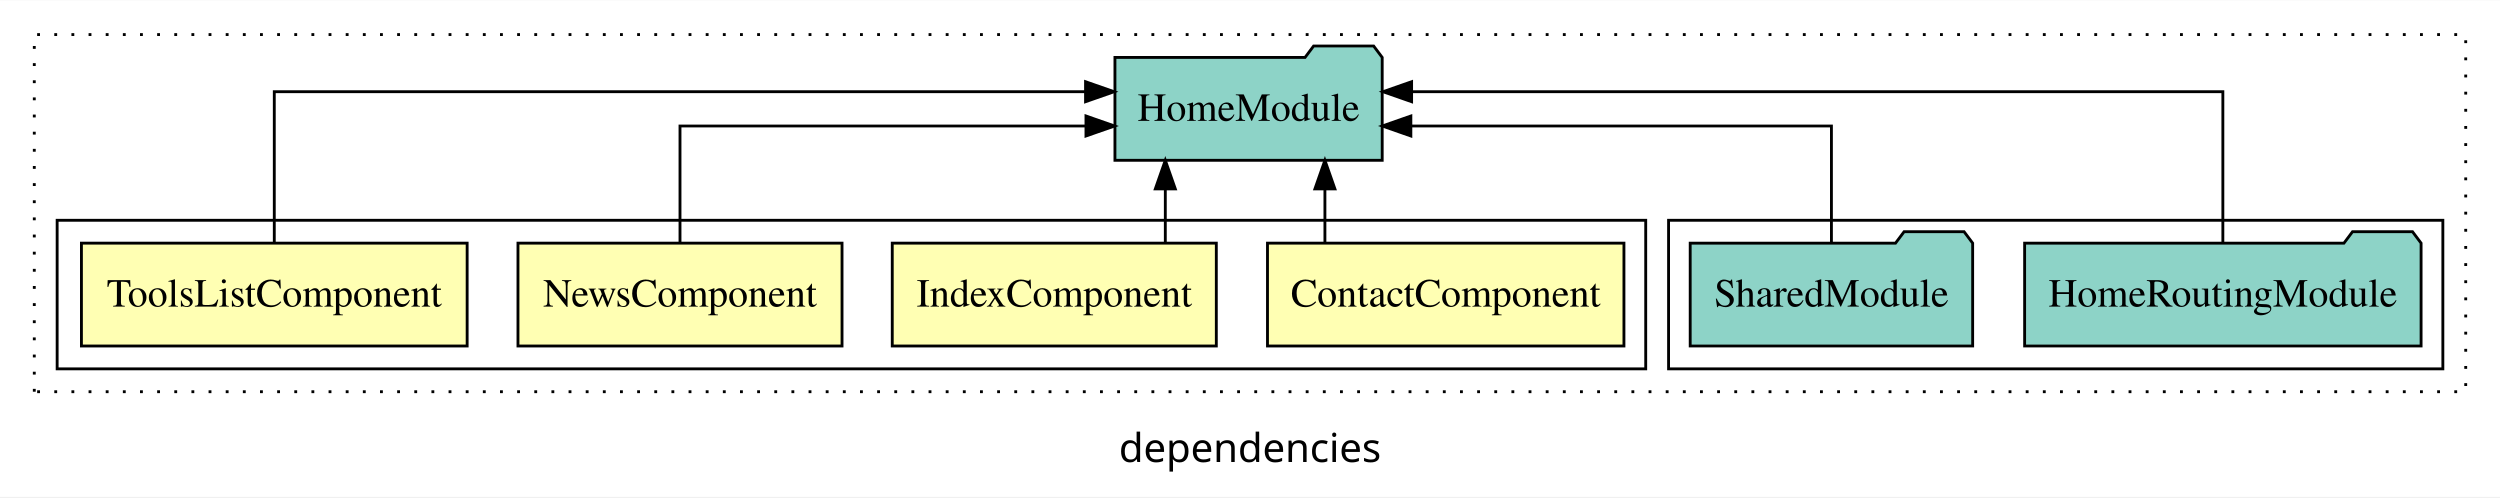
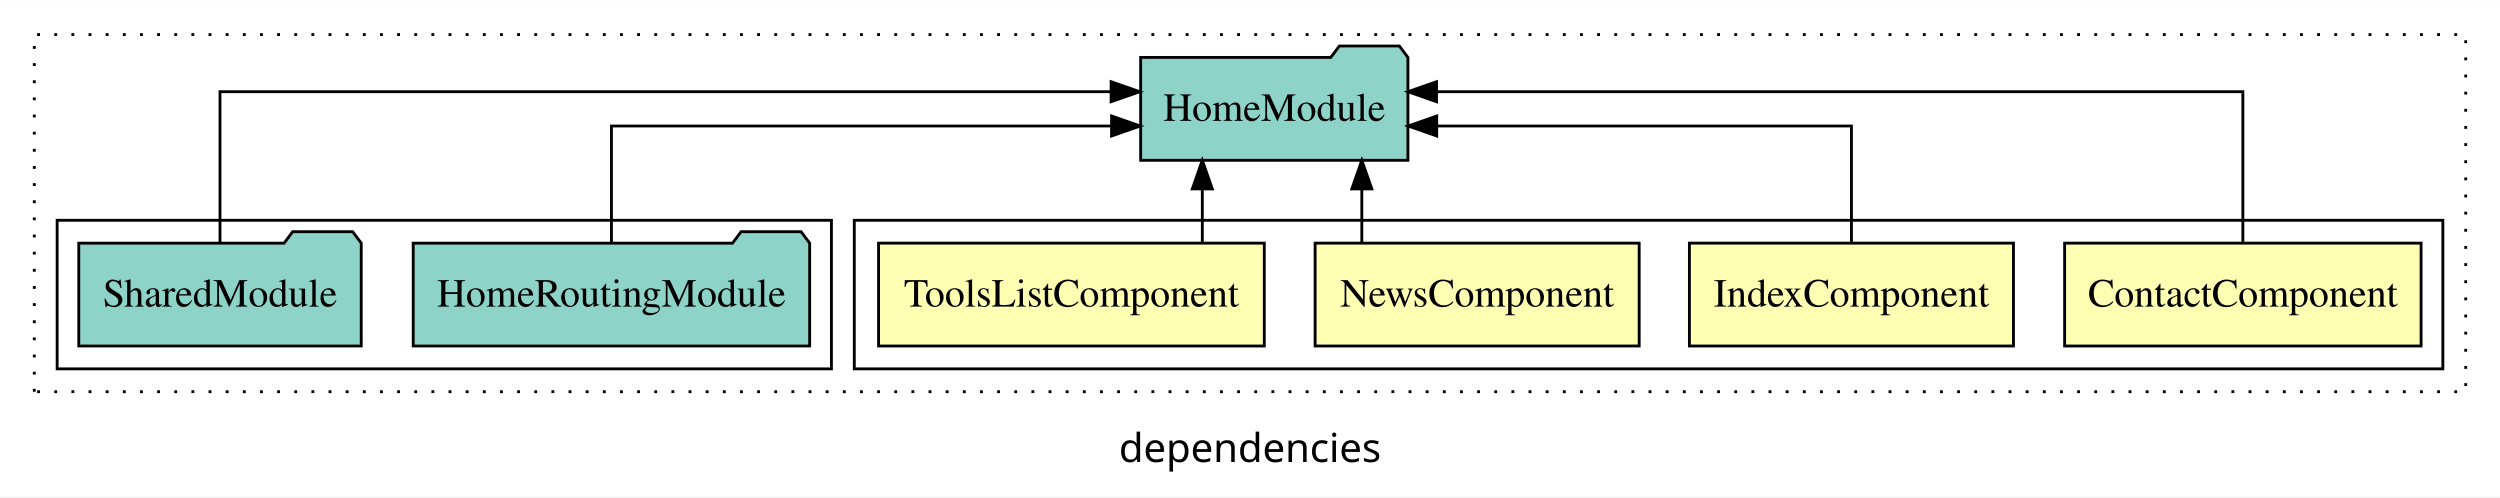
<svg xmlns="http://www.w3.org/2000/svg" width="875pt" height="174pt" viewBox="0.00 0.00 875.00 173.80">
  <g id="graph0" class="graph" transform="scale(1 1) rotate(0) translate(4 169.8)">
    <polygon fill="white" stroke="transparent" points="-4,4 -4,-169.8 871,-169.8 871,4 -4,4" />
    <text text-anchor="middle" x="433.5" y="-8.2" font-family="sans-serif" font-size="14.00">dependencies</text>
    <g id="clust1" class="cluster">
      <polygon fill="none" stroke="black" stroke-dasharray="1,5" points="8,-32.8 8,-157.8 859,-157.8 859,-32.8 8,-32.8" />
    </g>
+     <g id="clust2" class="cluster">
+       <polygon fill="none" stroke="black" points="295,-40.8 295,-92.8 851,-92.8 851,-40.8 295,-40.8" />
+     </g>
    <g id="clust7" class="cluster">
-       <polygon fill="none" stroke="black" points="580,-40.8 580,-92.8 851,-92.8 851,-40.8 580,-40.8" />
-     </g>
-     <g id="clust2" class="cluster">
-       <polygon fill="none" stroke="black" points="16,-40.8 16,-92.8 572,-92.8 572,-40.8 16,-40.8" />
+       <polygon fill="none" stroke="black" points="16,-40.8 16,-92.8 287,-92.8 287,-40.8 16,-40.8" />
    </g>
    <g id="node1" class="node">
-       <polygon fill="#ffffb3" stroke="black" points="564.38,-84.8 439.62,-84.8 439.62,-48.8 564.38,-48.8 564.38,-84.8" />
-       <text text-anchor="middle" x="502" y="-62.6" font-family="Times,serif" font-size="14.00">ContactComponent</text>
+       <polygon fill="#ffffb3" stroke="black" points="843.38,-84.8 718.62,-84.8 718.62,-48.8 843.38,-48.8 843.38,-84.8" />
+       <text text-anchor="middle" x="781" y="-62.6" font-family="Times,serif" font-size="14.00">ContactComponent</text>
    </g>
    <g id="node5" class="node">
-       <polygon fill="#8dd3c7" stroke="black" points="479.77,-149.8 476.77,-153.8 455.77,-153.8 452.77,-149.8 386.23,-149.8 386.23,-113.8 479.77,-113.8 479.77,-149.8" />
-       <text text-anchor="middle" x="433" y="-127.6" font-family="Times,serif" font-size="14.00">HomeModule</text>
+       <polygon fill="#8dd3c7" stroke="black" points="488.77,-149.8 485.77,-153.8 464.77,-153.8 461.77,-149.8 395.23,-149.8 395.23,-113.8 488.77,-113.8 488.77,-149.8" />
+       <text text-anchor="middle" x="442" y="-127.6" font-family="Times,serif" font-size="14.00">HomeModule</text>
    </g>
    <g id="edge1" class="edge">
-       <path fill="none" stroke="black" d="M459.72,-84.91C459.72,-84.91 459.72,-103.79 459.72,-103.79" />
-       <polygon fill="black" stroke="black" points="456.22,-103.79 459.72,-113.79 463.22,-103.79 456.22,-103.79" />
+       <path fill="none" stroke="black" d="M781,-85.08C781,-106.12 781,-137.8 781,-137.8 781,-137.8 498.78,-137.8 498.78,-137.8" />
+       <polygon fill="black" stroke="black" points="498.78,-134.3 488.78,-137.8 498.78,-141.3 498.78,-134.3" />
    </g>
    <g id="node2" class="node">
-       <polygon fill="#ffffb3" stroke="black" points="421.71,-84.8 308.29,-84.8 308.29,-48.8 421.71,-48.8 421.71,-84.8" />
-       <text text-anchor="middle" x="365" y="-62.6" font-family="Times,serif" font-size="14.00">IndexComponent</text>
+       <polygon fill="#ffffb3" stroke="black" points="700.71,-84.8 587.29,-84.8 587.29,-48.8 700.71,-48.8 700.71,-84.8" />
+       <text text-anchor="middle" x="644" y="-62.6" font-family="Times,serif" font-size="14.00">IndexComponent</text>
    </g>
    <g id="edge2" class="edge">
-       <path fill="none" stroke="black" d="M403.86,-84.91C403.86,-84.91 403.86,-103.79 403.86,-103.79" />
-       <polygon fill="black" stroke="black" points="400.36,-103.79 403.86,-113.79 407.36,-103.79 400.36,-103.79" />
+       <path fill="none" stroke="black" d="M644,-84.82C644,-102.17 644,-125.8 644,-125.8 644,-125.8 498.85,-125.8 498.85,-125.8" />
+       <polygon fill="black" stroke="black" points="498.85,-122.3 488.85,-125.8 498.85,-129.3 498.85,-122.3" />
    </g>
    <g id="node3" class="node">
-       <polygon fill="#ffffb3" stroke="black" points="290.71,-84.8 177.29,-84.8 177.29,-48.8 290.71,-48.8 290.71,-84.8" />
-       <text text-anchor="middle" x="234" y="-62.6" font-family="Times,serif" font-size="14.00">NewsComponent</text>
+       <polygon fill="#ffffb3" stroke="black" points="569.71,-84.8 456.29,-84.8 456.29,-48.8 569.71,-48.8 569.71,-84.8" />
+       <text text-anchor="middle" x="513" y="-62.6" font-family="Times,serif" font-size="14.00">NewsComponent</text>
    </g>
    <g id="edge3" class="edge">
-       <path fill="none" stroke="black" d="M234,-84.82C234,-102.17 234,-125.8 234,-125.8 234,-125.8 376.09,-125.8 376.09,-125.8" />
-       <polygon fill="black" stroke="black" points="376.09,-129.3 386.09,-125.8 376.09,-122.3 376.09,-129.3" />
+       <path fill="none" stroke="black" d="M472.64,-84.91C472.64,-84.91 472.64,-103.79 472.64,-103.79" />
+       <polygon fill="black" stroke="black" points="469.14,-103.79 472.64,-113.79 476.14,-103.79 469.14,-103.79" />
    </g>
    <g id="node4" class="node">
-       <polygon fill="#ffffb3" stroke="black" points="159.5,-84.8 24.5,-84.8 24.5,-48.8 159.5,-48.8 159.5,-84.8" />
-       <text text-anchor="middle" x="92" y="-62.6" font-family="Times,serif" font-size="14.00">ToolsListComponent</text>
+       <polygon fill="#ffffb3" stroke="black" points="438.5,-84.8 303.5,-84.8 303.5,-48.8 438.5,-48.8 438.5,-84.8" />
+       <text text-anchor="middle" x="371" y="-62.6" font-family="Times,serif" font-size="14.00">ToolsListComponent</text>
    </g>
    <g id="edge4" class="edge">
-       <path fill="none" stroke="black" d="M92,-85.08C92,-106.12 92,-137.8 92,-137.8 92,-137.8 375.94,-137.8 375.94,-137.8" />
-       <polygon fill="black" stroke="black" points="375.94,-141.3 385.94,-137.8 375.94,-134.3 375.94,-141.3" />
+       <path fill="none" stroke="black" d="M416.81,-84.91C416.81,-84.91 416.81,-103.79 416.81,-103.79" />
+       <polygon fill="black" stroke="black" points="413.31,-103.79 416.81,-113.79 420.31,-103.79 413.31,-103.79" />
    </g>
    <g id="node6" class="node">
-       <polygon fill="#8dd3c7" stroke="black" points="843.38,-84.8 840.38,-88.8 819.38,-88.8 816.38,-84.8 704.62,-84.8 704.62,-48.8 843.38,-48.8 843.38,-84.8" />
-       <text text-anchor="middle" x="774" y="-62.6" font-family="Times,serif" font-size="14.00">HomeRoutingModule</text>
+       <polygon fill="#8dd3c7" stroke="black" points="279.38,-84.8 276.38,-88.8 255.38,-88.8 252.38,-84.8 140.62,-84.8 140.62,-48.8 279.38,-48.8 279.38,-84.8" />
+       <text text-anchor="middle" x="210" y="-62.6" font-family="Times,serif" font-size="14.00">HomeRoutingModule</text>
    </g>
    <g id="edge5" class="edge">
-       <path fill="none" stroke="black" d="M774,-85.08C774,-106.12 774,-137.8 774,-137.8 774,-137.8 490.06,-137.8 490.06,-137.8" />
-       <polygon fill="black" stroke="black" points="490.06,-134.3 480.06,-137.8 490.06,-141.3 490.06,-134.3" />
+       <path fill="none" stroke="black" d="M210,-84.82C210,-102.17 210,-125.8 210,-125.8 210,-125.8 385.05,-125.8 385.05,-125.8" />
+       <polygon fill="black" stroke="black" points="385.05,-129.3 395.05,-125.8 385.05,-122.3 385.05,-129.3" />
    </g>
    <g id="node7" class="node">
-       <polygon fill="#8dd3c7" stroke="black" points="686.43,-84.8 683.43,-88.8 662.43,-88.8 659.43,-84.8 587.57,-84.8 587.57,-48.8 686.43,-48.8 686.43,-84.8" />
-       <text text-anchor="middle" x="637" y="-62.6" font-family="Times,serif" font-size="14.00">SharedModule</text>
+       <polygon fill="#8dd3c7" stroke="black" points="122.43,-84.8 119.43,-88.8 98.43,-88.8 95.43,-84.8 23.57,-84.8 23.57,-48.8 122.43,-48.8 122.43,-84.8" />
+       <text text-anchor="middle" x="73" y="-62.6" font-family="Times,serif" font-size="14.00">SharedModule</text>
    </g>
    <g id="edge6" class="edge">
-       <path fill="none" stroke="black" d="M637,-84.82C637,-102.17 637,-125.8 637,-125.8 637,-125.8 489.8,-125.8 489.8,-125.8" />
-       <polygon fill="black" stroke="black" points="489.8,-122.3 479.8,-125.8 489.8,-129.3 489.8,-122.3" />
+       <path fill="none" stroke="black" d="M73,-85.08C73,-106.12 73,-137.8 73,-137.8 73,-137.8 384.89,-137.8 384.89,-137.8" />
+       <polygon fill="black" stroke="black" points="384.89,-141.3 394.89,-137.8 384.89,-134.3 384.89,-141.3" />
    </g>
  </g>
</svg>
